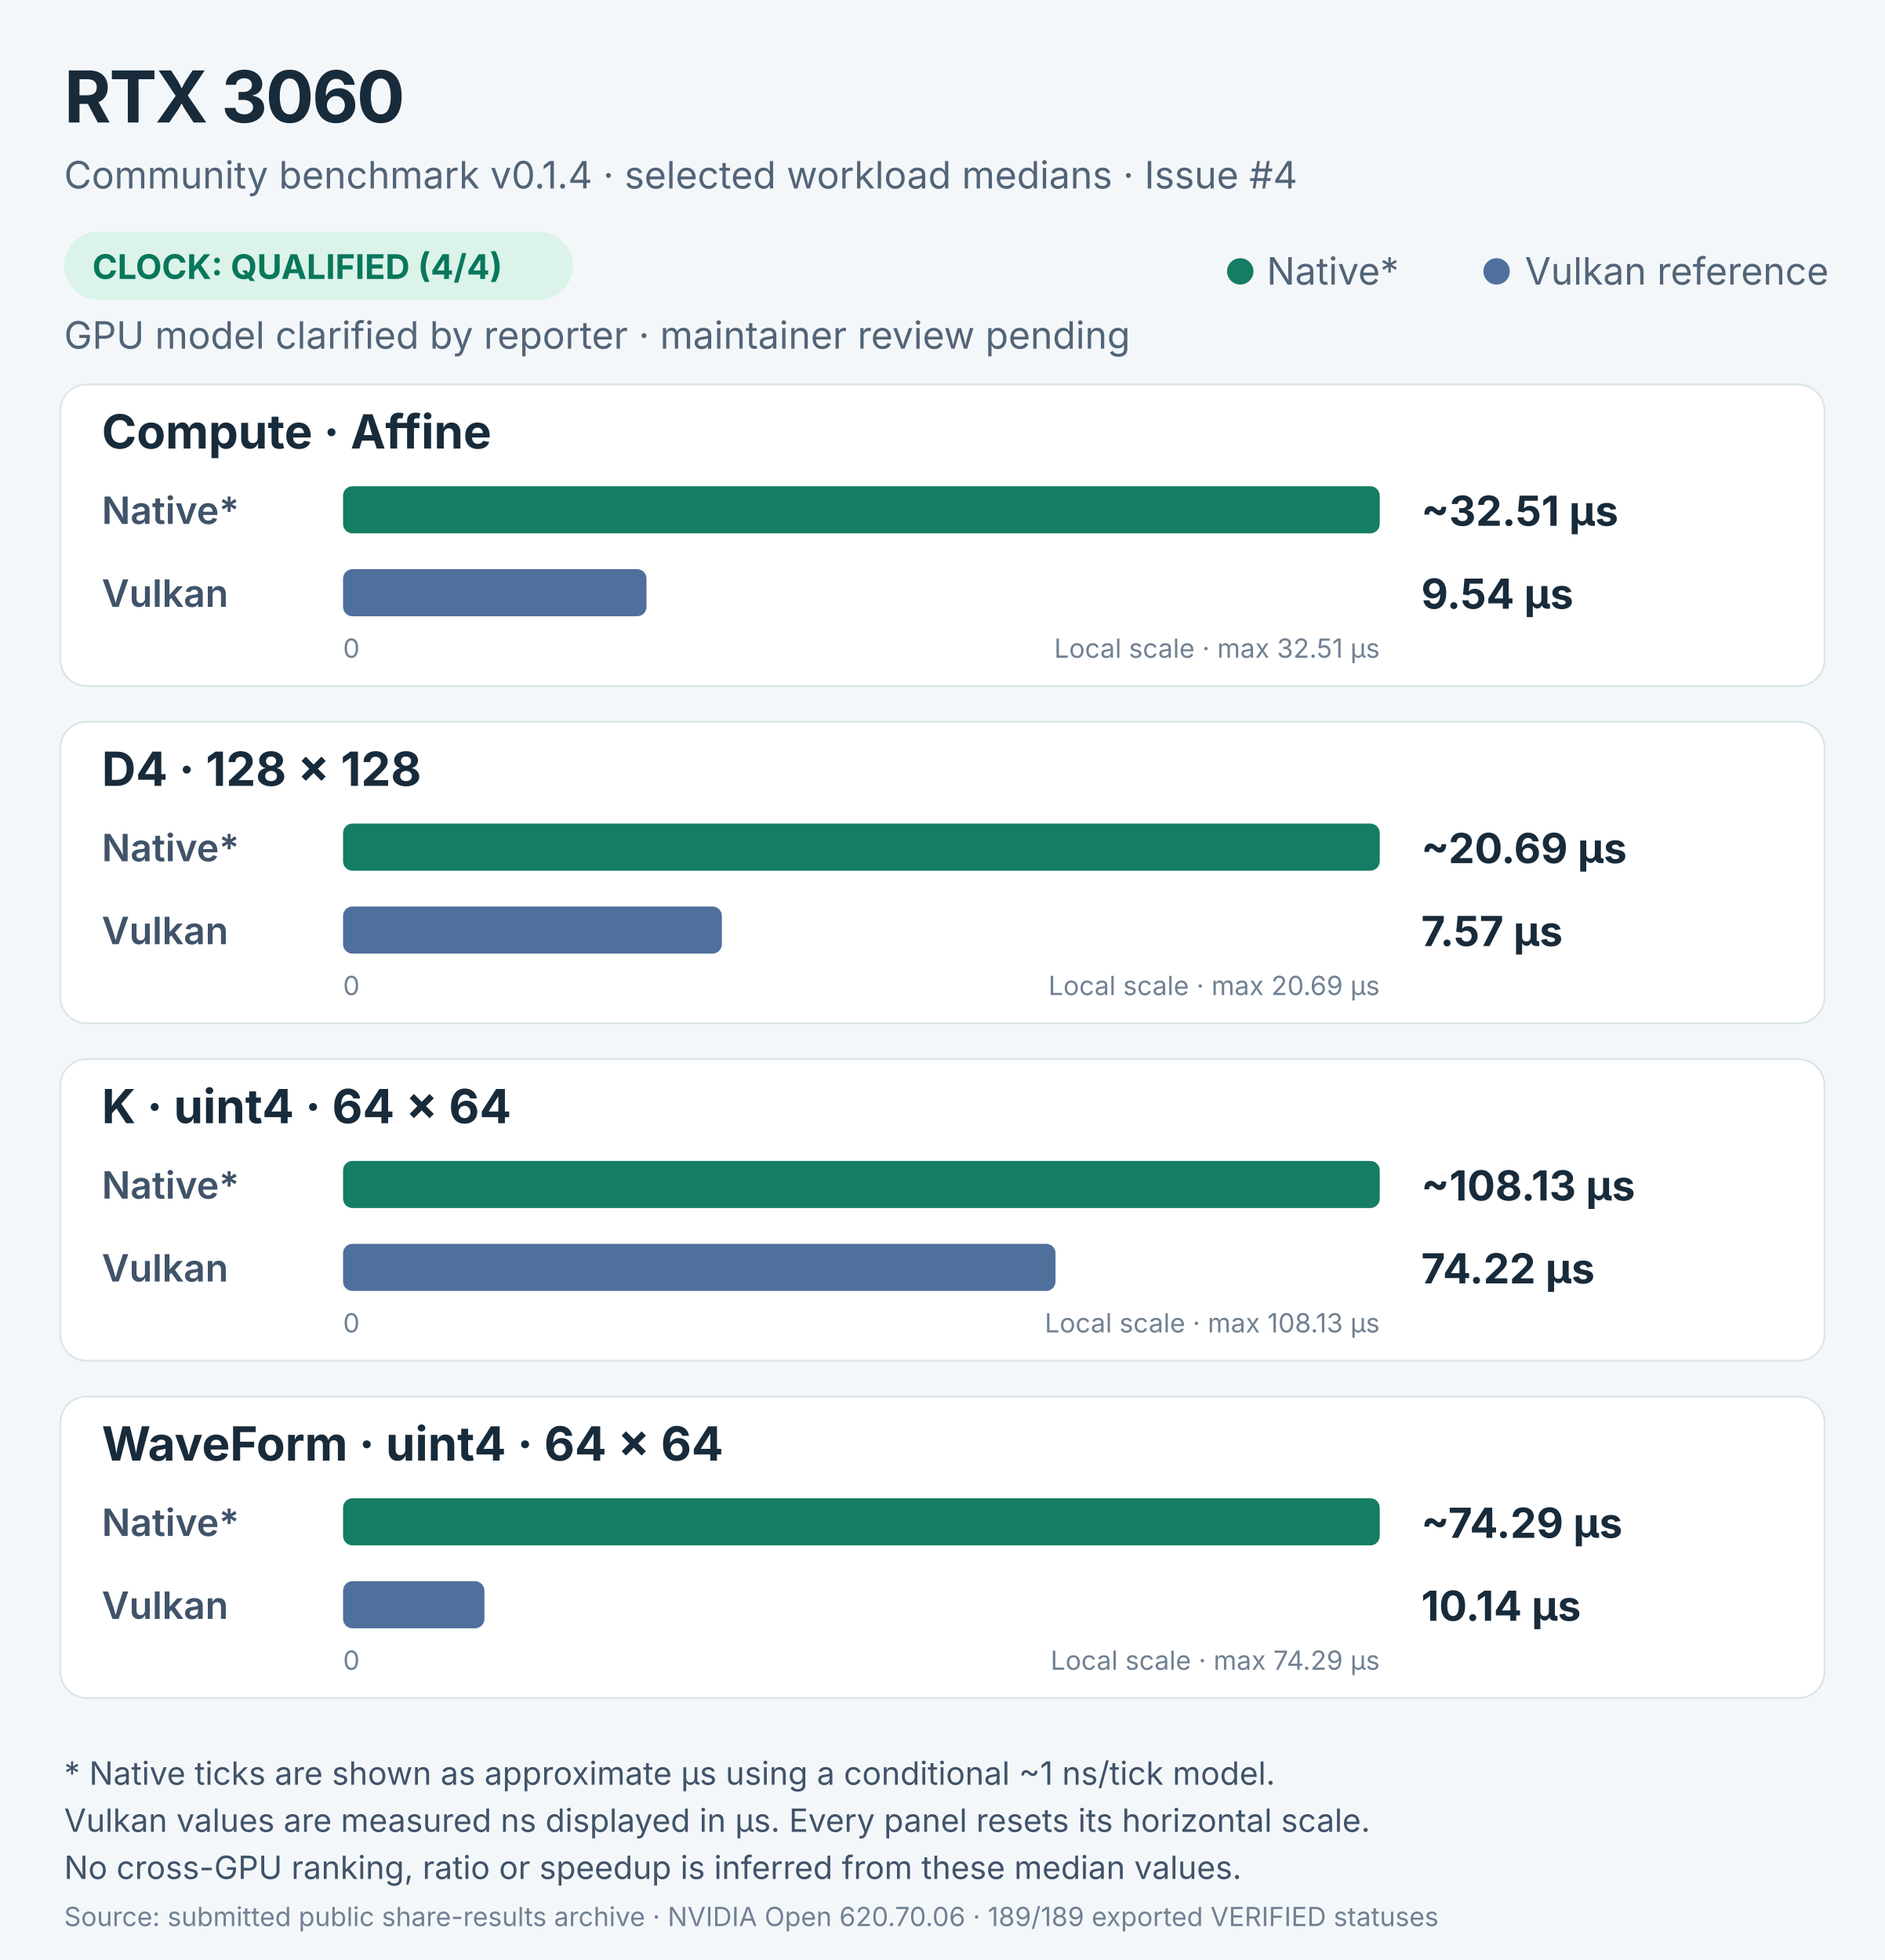
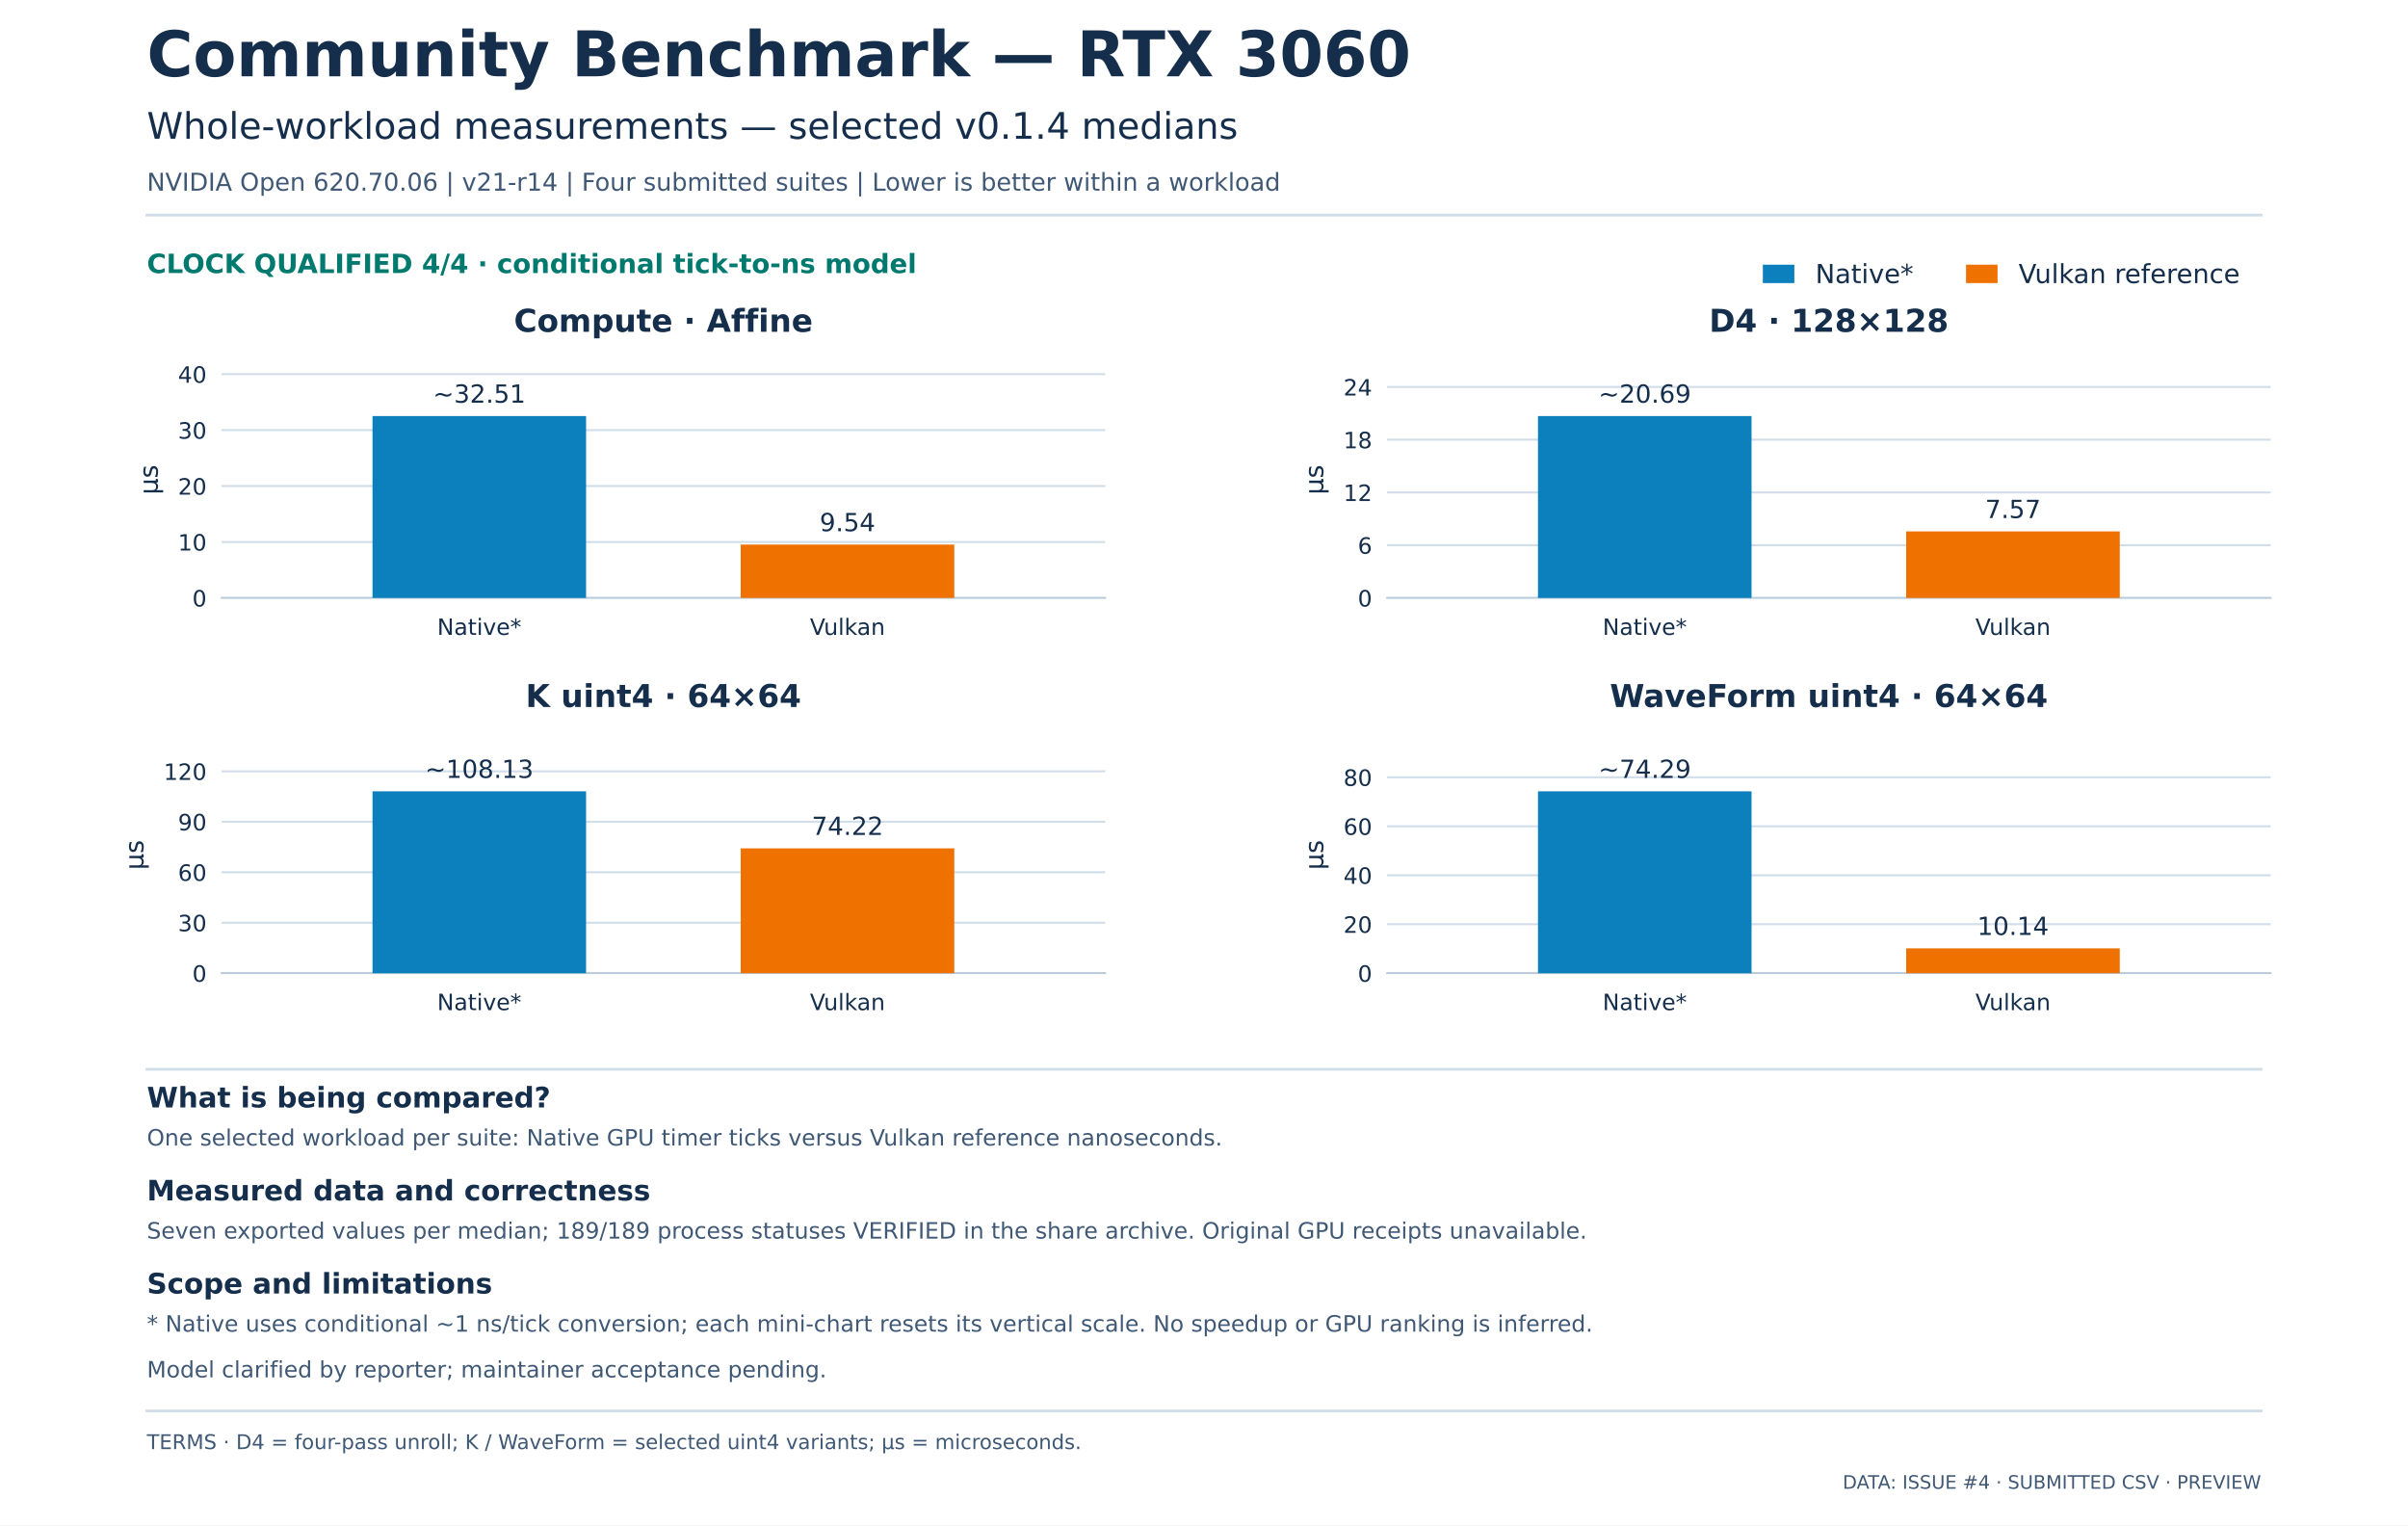
- <svg xmlns="http://www.w3.org/2000/svg" width="1000" height="1040" viewBox="0 0 1000 1040" role="img" aria-labelledby="title desc">
-   <style>
- text{font-family:Inter,system-ui,-apple-system,"Segoe UI",Arial,sans-serif;fill:#182b3b}
- .head{font-size:38px;font-weight:750;letter-spacing:-1px}
- .sub{font-size:20px;fill:#526477}
- .status{font-size:18px;font-weight:650;fill:#08775c}
- .workload{font-size:25px;font-weight:700}
- .label{font-size:20px;fill:#405369;font-weight:600}
- .value{font-size:22px;font-weight:750;font-variant-numeric:tabular-nums}
- .axis{font-size:14px;fill:#718193}
- .foot{font-size:17px;fill:#405369}
- </style>
-   <rect width="1000" height="1040" fill="#f4f7fa" />
-   <text x="34" y="65" class="head">RTX 3060</text>
-   <text x="34" y="100" class="sub">Community benchmark v0.1.4 · selected workload medians · Issue #4</text>
-   <rect x="34" y="123" width="270" height="36" rx="18" fill="#dbf3e9" />
-   <text x="49" y="148" class="status">CLOCK: QUALIFIED (4/4)</text>
-   <circle cx="658" cy="144" r="7" fill="#147d63" />
-   <text x="672" y="151" class="sub">Native*</text>
-   <circle cx="794" cy="144" r="7" fill="#4f709d" />
-   <text x="809" y="151" class="sub">Vulkan reference</text>
-   <text x="34" y="185" class="sub">GPU model clarified by reporter · maintainer review pending</text>
-   <rect x="32" y="204" width="936" height="160" rx="14" fill="#ffffff" stroke="#dce5e9" />
-   <text x="54" y="238" class="workload">Compute · Affine</text>
-   <text x="54" y="278" class="label">Native*</text>
-   <rect x="182" y="258" width="550" height="25" rx="5" fill="#147d63" />
-   <text x="754" y="279" class="value">~32.51 µs</text>
-   <text x="54" y="322" class="label">Vulkan</text>
-   <rect x="182" y="302" width="161" height="25" rx="5" fill="#4f709d" />
-   <text x="754" y="323" class="value">9.54 µs</text>
-   <text x="182" y="349" class="axis">0</text>
-   <text x="732" y="349" text-anchor="end" class="axis">Local scale · max 32.51 µs</text>
-   <rect x="32" y="383" width="936" height="160" rx="14" fill="#ffffff" stroke="#dce5e9" />
-   <text x="54" y="417" class="workload">D4 · 128 × 128</text>
-   <text x="54" y="457" class="label">Native*</text>
-   <rect x="182" y="437" width="550" height="25" rx="5" fill="#147d63" />
-   <text x="754" y="458" class="value">~20.69 µs</text>
-   <text x="54" y="501" class="label">Vulkan</text>
-   <rect x="182" y="481" width="201" height="25" rx="5" fill="#4f709d" />
-   <text x="754" y="502" class="value">7.57 µs</text>
-   <text x="182" y="528" class="axis">0</text>
-   <text x="732" y="528" text-anchor="end" class="axis">Local scale · max 20.69 µs</text>
-   <rect x="32" y="562" width="936" height="160" rx="14" fill="#ffffff" stroke="#dce5e9" />
-   <text x="54" y="596" class="workload">K · uint4 · 64 × 64</text>
-   <text x="54" y="636" class="label">Native*</text>
-   <rect x="182" y="616" width="550" height="25" rx="5" fill="#147d63" />
-   <text x="754" y="637" class="value">~108.13 µs</text>
-   <text x="54" y="680" class="label">Vulkan</text>
-   <rect x="182" y="660" width="378" height="25" rx="5" fill="#4f709d" />
-   <text x="754" y="681" class="value">74.22 µs</text>
-   <text x="182" y="707" class="axis">0</text>
-   <text x="732" y="707" text-anchor="end" class="axis">Local scale · max 108.13 µs</text>
-   <rect x="32" y="741" width="936" height="160" rx="14" fill="#ffffff" stroke="#dce5e9" />
-   <text x="54" y="775" class="workload">WaveForm · uint4 · 64 × 64</text>
-   <text x="54" y="815" class="label">Native*</text>
-   <rect x="182" y="795" width="550" height="25" rx="5" fill="#147d63" />
-   <text x="754" y="816" class="value">~74.29 µs</text>
-   <text x="54" y="859" class="label">Vulkan</text>
-   <rect x="182" y="839" width="75" height="25" rx="5" fill="#4f709d" />
-   <text x="754" y="860" class="value">10.14 µs</text>
-   <text x="182" y="886" class="axis">0</text>
-   <text x="732" y="886" text-anchor="end" class="axis">Local scale · max 74.29 µs</text>
-   <text x="34" y="947" class="foot">* Native ticks are shown as approximate µs using a conditional ~1 ns/tick model.</text>
-   <text x="34" y="972" class="foot">Vulkan values are measured ns displayed in µs. Every panel resets its horizontal scale.</text>
-   <text x="34" y="997" class="foot">No cross-GPU ranking, ratio or speedup is inferred from these median values.</text>
-   <text x="34" y="1022" class="axis">Source: submitted public share-results archive · NVIDIA Open 620.70.06 · 189/189 exported VERIFIED statuses</text>
+ <svg xmlns="http://www.w3.org/2000/svg" width="972pt" height="615.6pt" viewBox="0 0 972 615.6" version="1.1">
+   <defs>
+     <style type="text/css">*{stroke-linejoin: round; stroke-linecap: butt}</style>
+   </defs>
+   <g id="figure_1">
+     <g id="patch_1">
+       <path d="M 0 615.6  L 972 615.6  L 972 0  L 0 0  z " style="fill: #ffffff" />
+     </g>
+     <g id="axes_1">
+       <g id="patch_2">
+         <path d="M 89.424 241.315  L 446.148 241.315  L 446.148 145.897  L 89.424 145.897  z " style="fill: #ffffff" />
+       </g>
+       <g id="matplotlib.axis_1">
+         <g id="xtick_1">
+           <g id="line2d_1" />
+           <g id="text_1">
+             <text style="font-size: 9.1px; font-family: 'DejaVu Sans'; text-anchor: middle; fill: #152e4c" x="193.469" y="256.23" transform="rotate(-0 193.4685 256.2298)">Native*</text>
+           </g>
+         </g>
+         <g id="xtick_2">
+           <g id="line2d_2" />
+           <g id="text_2">
+             <text style="font-size: 9.1px; font-family: 'DejaVu Sans'; text-anchor: middle; fill: #152e4c" x="342.103" y="256.23" transform="rotate(-0 342.1035 256.2298)">Vulkan</text>
+           </g>
+         </g>
+       </g>
+       <g id="matplotlib.axis_2">
+         <g id="ytick_1">
+           <g id="line2d_3">
+             <path d="M 89.424 241.315  L 446.148 241.315  " clip-path="url(#pf90b617112)" style="fill: none; stroke: #d1deea; stroke-width: 0.82; stroke-linecap: square" />
+           </g>
+           <g id="line2d_4" />
+           <g id="text_3">
+             <text style="font-size: 9.1px; font-family: 'DejaVu Sans'; text-anchor: end; fill: #152e4c" x="83.424" y="244.772" transform="rotate(-0 83.424 244.7725)">0</text>
+           </g>
+         </g>
+         <g id="ytick_2">
+           <g id="line2d_5">
+             <path d="M 89.424 218.739  L 446.148 218.739  " clip-path="url(#pf90b617112)" style="fill: none; stroke: #d1deea; stroke-width: 0.82; stroke-linecap: square" />
+           </g>
+           <g id="line2d_6" />
+           <g id="text_4">
+             <text style="font-size: 9.1px; font-family: 'DejaVu Sans'; text-anchor: end; fill: #152e4c" x="83.424" y="222.197" transform="rotate(-0 83.424 222.1967)">10</text>
+           </g>
+         </g>
+         <g id="ytick_3">
+           <g id="line2d_7">
+             <path d="M 89.424 196.164  L 446.148 196.164  " clip-path="url(#pf90b617112)" style="fill: none; stroke: #d1deea; stroke-width: 0.82; stroke-linecap: square" />
+           </g>
+           <g id="line2d_8" />
+           <g id="text_5">
+             <text style="font-size: 9.1px; font-family: 'DejaVu Sans'; text-anchor: end; fill: #152e4c" x="83.424" y="199.621" transform="rotate(-0 83.424 199.6209)">20</text>
+           </g>
+         </g>
+         <g id="ytick_4">
+           <g id="line2d_9">
+             <path d="M 89.424 173.588  L 446.148 173.588  " clip-path="url(#pf90b617112)" style="fill: none; stroke: #d1deea; stroke-width: 0.82; stroke-linecap: square" />
+           </g>
+           <g id="line2d_10" />
+           <g id="text_6">
+             <text style="font-size: 9.1px; font-family: 'DejaVu Sans'; text-anchor: end; fill: #152e4c" x="83.424" y="177.045" transform="rotate(-0 83.424 177.0451)">30</text>
+           </g>
+         </g>
+         <g id="ytick_5">
+           <g id="line2d_11">
+             <path d="M 89.424 151.012  L 446.148 151.012  " clip-path="url(#pf90b617112)" style="fill: none; stroke: #d1deea; stroke-width: 0.82; stroke-linecap: square" />
+           </g>
+           <g id="line2d_12" />
+           <g id="text_7">
+             <text style="font-size: 9.1px; font-family: 'DejaVu Sans'; text-anchor: end; fill: #152e4c" x="83.424" y="154.469" transform="rotate(-0 83.424 154.4693)">40</text>
+           </g>
+         </g>
+         <g id="text_8">
+           <text style="font-size: 10.4px; font-family: 'DejaVu Sans'; text-anchor: middle; fill: #152e4c" x="63.681" y="193.606" transform="rotate(-90 63.68138 193.6062)">µs</text>
+         </g>
+       </g>
+       <g id="patch_3">
+         <path d="M 89.424 241.315  L 446.148 241.315  " style="fill: none; stroke: #b7c9d7; stroke-width: 0.7; stroke-linejoin: miter; stroke-linecap: square" />
+       </g>
+       <g id="patch_4">
+         <path d="M 150.364 241.315  L 236.573 241.315  L 236.573 167.917  L 150.364 167.917  z " clip-path="url(#pf90b617112)" style="fill: #0c80bd" />
+       </g>
+       <g id="patch_5">
+         <path d="M 298.999 241.315  L 385.208 241.315  L 385.208 219.787  L 298.999 219.787  z " clip-path="url(#pf90b617112)" style="fill: #ef7100" />
+       </g>
+       <g id="text_9">
+         <text style="font-size: 10.1px; font-family: 'DejaVu Sans'; text-anchor: middle; fill: #152e4c" x="193.469" y="162.513" transform="rotate(-0 193.4685 162.5133)">~32.51</text>
+       </g>
+       <g id="text_10">
+         <text style="font-size: 10.1px; font-family: 'DejaVu Sans'; text-anchor: middle; fill: #152e4c" x="342.103" y="214.383" transform="rotate(-0 342.1035 214.3835)">9.54</text>
+       </g>
+       <g id="text_11">
+         <text style="font-weight: 700; font-size: 12.7px; font-family: 'DejaVu Sans'; text-anchor: middle; fill: #152e4c" x="267.786" y="133.897" transform="rotate(-0 267.786 133.8972)">Compute · Affine</text>
+       </g>
+     </g>
+     <g id="axes_2">
+       <g id="patch_6">
+         <path d="M 559.872 241.315  L 916.596 241.315  L 916.596 145.897  L 559.872 145.897  z " style="fill: #ffffff" />
+       </g>
+       <g id="matplotlib.axis_3">
+         <g id="xtick_3">
+           <g id="line2d_13" />
+           <g id="text_12">
+             <text style="font-size: 9.1px; font-family: 'DejaVu Sans'; text-anchor: middle; fill: #152e4c" x="663.917" y="256.23" transform="rotate(-0 663.9165 256.2298)">Native*</text>
+           </g>
+         </g>
+         <g id="xtick_4">
+           <g id="line2d_14" />
+           <g id="text_13">
+             <text style="font-size: 9.1px; font-family: 'DejaVu Sans'; text-anchor: middle; fill: #152e4c" x="812.552" y="256.23" transform="rotate(-0 812.5515 256.2298)">Vulkan</text>
+           </g>
+         </g>
+       </g>
+       <g id="matplotlib.axis_4">
+         <g id="ytick_6">
+           <g id="line2d_15">
+             <path d="M 559.872 241.315  L 916.596 241.315  " clip-path="url(#p47ffd843cd)" style="fill: none; stroke: #d1deea; stroke-width: 0.82; stroke-linecap: square" />
+           </g>
+           <g id="line2d_16" />
+           <g id="text_14">
+             <text style="font-size: 9.1px; font-family: 'DejaVu Sans'; text-anchor: end; fill: #152e4c" x="553.872" y="244.772" transform="rotate(-0 553.872 244.7725)">0</text>
+           </g>
+         </g>
+         <g id="ytick_7">
+           <g id="line2d_17">
+             <path d="M 559.872 220.028  L 916.596 220.028  " clip-path="url(#p47ffd843cd)" style="fill: none; stroke: #d1deea; stroke-width: 0.82; stroke-linecap: square" />
+           </g>
+           <g id="line2d_18" />
+           <g id="text_15">
+             <text style="font-size: 9.1px; font-family: 'DejaVu Sans'; text-anchor: end; fill: #152e4c" x="553.872" y="223.485" transform="rotate(-0 553.872 223.4852)">6</text>
+           </g>
+         </g>
+         <g id="ytick_8">
+           <g id="line2d_19">
+             <path d="M 559.872 198.741  L 916.596 198.741  " clip-path="url(#p47ffd843cd)" style="fill: none; stroke: #d1deea; stroke-width: 0.82; stroke-linecap: square" />
+           </g>
+           <g id="line2d_20" />
+           <g id="text_16">
+             <text style="font-size: 9.1px; font-family: 'DejaVu Sans'; text-anchor: end; fill: #152e4c" x="553.872" y="202.198" transform="rotate(-0 553.872 202.198)">12</text>
+           </g>
+         </g>
+         <g id="ytick_9">
+           <g id="line2d_21">
+             <path d="M 559.872 177.453  L 916.596 177.453  " clip-path="url(#p47ffd843cd)" style="fill: none; stroke: #d1deea; stroke-width: 0.82; stroke-linecap: square" />
+           </g>
+           <g id="line2d_22" />
+           <g id="text_17">
+             <text style="font-size: 9.1px; font-family: 'DejaVu Sans'; text-anchor: end; fill: #152e4c" x="553.872" y="180.911" transform="rotate(-0 553.872 180.9107)">18</text>
+           </g>
+         </g>
+         <g id="ytick_10">
+           <g id="line2d_23">
+             <path d="M 559.872 156.166  L 916.596 156.166  " clip-path="url(#p47ffd843cd)" style="fill: none; stroke: #d1deea; stroke-width: 0.82; stroke-linecap: square" />
+           </g>
+           <g id="line2d_24" />
+           <g id="text_18">
+             <text style="font-size: 9.1px; font-family: 'DejaVu Sans'; text-anchor: end; fill: #152e4c" x="553.872" y="159.623" transform="rotate(-0 553.872 159.6235)">24</text>
+           </g>
+         </g>
+         <g id="text_19">
+           <text style="font-size: 10.4px; font-family: 'DejaVu Sans'; text-anchor: middle; fill: #152e4c" x="534.129" y="193.606" transform="rotate(-90 534.1294 193.6062)">µs</text>
+         </g>
+       </g>
+       <g id="patch_7">
+         <path d="M 559.872 241.315  L 916.596 241.315  " style="fill: none; stroke: #b7c9d7; stroke-width: 0.7; stroke-linejoin: miter; stroke-linecap: square" />
+       </g>
+       <g id="patch_8">
+         <path d="M 620.812 241.315  L 707.021 241.315  L 707.021 167.917  L 620.812 167.917  z " clip-path="url(#p47ffd843cd)" style="fill: #0c80bd" />
+       </g>
+       <g id="patch_9">
+         <path d="M 769.447 241.315  L 855.656 241.315  L 855.656 214.465  L 769.447 214.465  z " clip-path="url(#p47ffd843cd)" style="fill: #ef7100" />
+       </g>
+       <g id="text_20">
+         <text style="font-size: 10.1px; font-family: 'DejaVu Sans'; text-anchor: middle; fill: #152e4c" x="663.917" y="162.513" transform="rotate(-0 663.9165 162.5133)">~20.69</text>
+       </g>
+       <g id="text_21">
+         <text style="font-size: 10.1px; font-family: 'DejaVu Sans'; text-anchor: middle; fill: #152e4c" x="812.552" y="209.061" transform="rotate(-0 812.5515 209.0615)">7.57</text>
+       </g>
+       <g id="text_22">
+         <text style="font-weight: 700; font-size: 12.7px; font-family: 'DejaVu Sans'; text-anchor: middle; fill: #152e4c" x="738.234" y="133.897" transform="rotate(-0 738.234 133.8972)">D4 · 128×128</text>
+       </g>
+     </g>
+     <g id="axes_3">
+       <g id="patch_10">
+         <path d="M 89.424 392.753  L 446.148 392.753  L 446.148 297.335  L 89.424 297.335  z " style="fill: #ffffff" />
+       </g>
+       <g id="matplotlib.axis_5">
+         <g id="xtick_5">
+           <g id="line2d_25" />
+           <g id="text_23">
+             <text style="font-size: 9.1px; font-family: 'DejaVu Sans'; text-anchor: middle; fill: #152e4c" x="193.469" y="407.667" transform="rotate(-0 193.4685 407.6674)">Native*</text>
+           </g>
+         </g>
+         <g id="xtick_6">
+           <g id="line2d_26" />
+           <g id="text_24">
+             <text style="font-size: 9.1px; font-family: 'DejaVu Sans'; text-anchor: middle; fill: #152e4c" x="342.103" y="407.667" transform="rotate(-0 342.1035 407.6674)">Vulkan</text>
+           </g>
+         </g>
+       </g>
+       <g id="matplotlib.axis_6">
+         <g id="ytick_11">
+           <g id="line2d_27">
+             <path d="M 89.424 392.753  L 446.148 392.753  " clip-path="url(#p87162da46b)" style="fill: none; stroke: #d1deea; stroke-width: 0.82; stroke-linecap: square" />
+           </g>
+           <g id="line2d_28" />
+           <g id="text_25">
+             <text style="font-size: 9.1px; font-family: 'DejaVu Sans'; text-anchor: end; fill: #152e4c" x="83.424" y="396.21" transform="rotate(-0 83.424 396.2101)">0</text>
+           </g>
+         </g>
+         <g id="ytick_12">
+           <g id="line2d_29">
+             <path d="M 89.424 372.388  L 446.148 372.388  " clip-path="url(#p87162da46b)" style="fill: none; stroke: #d1deea; stroke-width: 0.82; stroke-linecap: square" />
+           </g>
+           <g id="line2d_30" />
+           <g id="text_26">
+             <text style="font-size: 9.1px; font-family: 'DejaVu Sans'; text-anchor: end; fill: #152e4c" x="83.424" y="375.846" transform="rotate(-0 83.424 375.8458)">30</text>
+           </g>
+         </g>
+         <g id="ytick_13">
+           <g id="line2d_31">
+             <path d="M 89.424 352.024  L 446.148 352.024  " clip-path="url(#p87162da46b)" style="fill: none; stroke: #d1deea; stroke-width: 0.82; stroke-linecap: square" />
+           </g>
+           <g id="line2d_32" />
+           <g id="text_27">
+             <text style="font-size: 9.1px; font-family: 'DejaVu Sans'; text-anchor: end; fill: #152e4c" x="83.424" y="355.481" transform="rotate(-0 83.424 355.4814)">60</text>
+           </g>
+         </g>
+         <g id="ytick_14">
+           <g id="line2d_33">
+             <path d="M 89.424 331.66  L 446.148 331.66  " clip-path="url(#p87162da46b)" style="fill: none; stroke: #d1deea; stroke-width: 0.82; stroke-linecap: square" />
+           </g>
+           <g id="line2d_34" />
+           <g id="text_28">
+             <text style="font-size: 9.1px; font-family: 'DejaVu Sans'; text-anchor: end; fill: #152e4c" x="83.424" y="335.117" transform="rotate(-0 83.424 335.1171)">90</text>
+           </g>
+         </g>
+         <g id="ytick_15">
+           <g id="line2d_35">
+             <path d="M 89.424 311.295  L 446.148 311.295  " clip-path="url(#p87162da46b)" style="fill: none; stroke: #d1deea; stroke-width: 0.82; stroke-linecap: square" />
+           </g>
+           <g id="line2d_36" />
+           <g id="text_29">
+             <text style="font-size: 9.1px; font-family: 'DejaVu Sans'; text-anchor: end; fill: #152e4c" x="83.424" y="314.753" transform="rotate(-0 83.424 314.7528)">120</text>
+           </g>
+         </g>
+         <g id="text_30">
+           <text style="font-size: 10.4px; font-family: 'DejaVu Sans'; text-anchor: middle; fill: #152e4c" x="57.892" y="345.044" transform="rotate(-90 57.8915 345.0438)">µs</text>
+         </g>
+       </g>
+       <g id="patch_11">
+         <path d="M 89.424 392.753  L 446.148 392.753  " style="fill: none; stroke: #b7c9d7; stroke-width: 0.7; stroke-linejoin: miter; stroke-linecap: square" />
+       </g>
+       <g id="patch_12">
+         <path d="M 150.364 392.753  L 236.573 392.753  L 236.573 319.354  L 150.364 319.354  z " clip-path="url(#p87162da46b)" style="fill: #0c80bd" />
+       </g>
+       <g id="patch_13">
+         <path d="M 298.999 392.753  L 385.208 392.753  L 385.208 342.369  L 298.999 342.369  z " clip-path="url(#p87162da46b)" style="fill: #ef7100" />
+       </g>
+       <g id="text_31">
+         <text style="font-size: 10.1px; font-family: 'DejaVu Sans'; text-anchor: middle; fill: #152e4c" x="193.469" y="313.951" transform="rotate(-0 193.4685 313.9509)">~108.13</text>
+       </g>
+       <g id="text_32">
+         <text style="font-size: 10.1px; font-family: 'DejaVu Sans'; text-anchor: middle; fill: #152e4c" x="342.103" y="336.965" transform="rotate(-0 342.1035 336.9653)">74.22</text>
+       </g>
+       <g id="text_33">
+         <text style="font-weight: 700; font-size: 12.7px; font-family: 'DejaVu Sans'; text-anchor: middle; fill: #152e4c" x="267.786" y="285.335" transform="rotate(-0 267.786 285.3348)">K uint4 · 64×64</text>
+       </g>
+     </g>
+     <g id="axes_4">
+       <g id="patch_14">
+         <path d="M 559.872 392.753  L 916.596 392.753  L 916.596 297.335  L 559.872 297.335  z " style="fill: #ffffff" />
+       </g>
+       <g id="matplotlib.axis_7">
+         <g id="xtick_7">
+           <g id="line2d_37" />
+           <g id="text_34">
+             <text style="font-size: 9.1px; font-family: 'DejaVu Sans'; text-anchor: middle; fill: #152e4c" x="663.917" y="407.667" transform="rotate(-0 663.9165 407.6674)">Native*</text>
+           </g>
+         </g>
+         <g id="xtick_8">
+           <g id="line2d_38" />
+           <g id="text_35">
+             <text style="font-size: 9.1px; font-family: 'DejaVu Sans'; text-anchor: middle; fill: #152e4c" x="812.552" y="407.667" transform="rotate(-0 812.5515 407.6674)">Vulkan</text>
+           </g>
+         </g>
+       </g>
+       <g id="matplotlib.axis_8">
+         <g id="ytick_16">
+           <g id="line2d_39">
+             <path d="M 559.872 392.753  L 916.596 392.753  " clip-path="url(#pd8f88adcad)" style="fill: none; stroke: #d1deea; stroke-width: 0.82; stroke-linecap: square" />
+           </g>
+           <g id="line2d_40" />
+           <g id="text_36">
+             <text style="font-size: 9.1px; font-family: 'DejaVu Sans'; text-anchor: end; fill: #152e4c" x="553.872" y="396.21" transform="rotate(-0 553.872 396.2101)">0</text>
+           </g>
+         </g>
+         <g id="ytick_17">
+           <g id="line2d_41">
+             <path d="M 559.872 372.992  L 916.596 372.992  " clip-path="url(#pd8f88adcad)" style="fill: none; stroke: #d1deea; stroke-width: 0.82; stroke-linecap: square" />
+           </g>
+           <g id="line2d_42" />
+           <g id="text_37">
+             <text style="font-size: 9.1px; font-family: 'DejaVu Sans'; text-anchor: end; fill: #152e4c" x="553.872" y="376.45" transform="rotate(-0 553.872 376.4496)">20</text>
+           </g>
+         </g>
+         <g id="ytick_18">
+           <g id="line2d_43">
+             <path d="M 559.872 353.232  L 916.596 353.232  " clip-path="url(#pd8f88adcad)" style="fill: none; stroke: #d1deea; stroke-width: 0.82; stroke-linecap: square" />
+           </g>
+           <g id="line2d_44" />
+           <g id="text_38">
+             <text style="font-size: 9.1px; font-family: 'DejaVu Sans'; text-anchor: end; fill: #152e4c" x="553.872" y="356.689" transform="rotate(-0 553.872 356.6891)">40</text>
+           </g>
+         </g>
+         <g id="ytick_19">
+           <g id="line2d_45">
+             <path d="M 559.872 333.471  L 916.596 333.471  " clip-path="url(#pd8f88adcad)" style="fill: none; stroke: #d1deea; stroke-width: 0.82; stroke-linecap: square" />
+           </g>
+           <g id="line2d_46" />
+           <g id="text_39">
+             <text style="font-size: 9.1px; font-family: 'DejaVu Sans'; text-anchor: end; fill: #152e4c" x="553.872" y="336.929" transform="rotate(-0 553.872 336.9285)">60</text>
+           </g>
+         </g>
+         <g id="ytick_20">
+           <g id="line2d_47">
+             <path d="M 559.872 313.711  L 916.596 313.711  " clip-path="url(#pd8f88adcad)" style="fill: none; stroke: #d1deea; stroke-width: 0.82; stroke-linecap: square" />
+           </g>
+           <g id="line2d_48" />
+           <g id="text_40">
+             <text style="font-size: 9.1px; font-family: 'DejaVu Sans'; text-anchor: end; fill: #152e4c" x="553.872" y="317.168" transform="rotate(-0 553.872 317.168)">80</text>
+           </g>
+         </g>
+         <g id="text_41">
+           <text style="font-size: 10.4px; font-family: 'DejaVu Sans'; text-anchor: middle; fill: #152e4c" x="534.129" y="345.044" transform="rotate(-90 534.1294 345.0438)">µs</text>
+         </g>
+       </g>
+       <g id="patch_15">
+         <path d="M 559.872 392.753  L 916.596 392.753  " style="fill: none; stroke: #b7c9d7; stroke-width: 0.7; stroke-linejoin: miter; stroke-linecap: square" />
+       </g>
+       <g id="patch_16">
+         <path d="M 620.812 392.753  L 707.021 392.753  L 707.021 319.354  L 620.812 319.354  z " clip-path="url(#pd8f88adcad)" style="fill: #0c80bd" />
+       </g>
+       <g id="patch_17">
+         <path d="M 769.447 392.753  L 855.656 392.753  L 855.656 382.73  L 769.447 382.73  z " clip-path="url(#pd8f88adcad)" style="fill: #ef7100" />
+       </g>
+       <g id="text_42">
+         <text style="font-size: 10.1px; font-family: 'DejaVu Sans'; text-anchor: middle; fill: #152e4c" x="663.917" y="313.951" transform="rotate(-0 663.9165 313.9509)">~74.29</text>
+       </g>
+       <g id="text_43">
+         <text style="font-size: 10.1px; font-family: 'DejaVu Sans'; text-anchor: middle; fill: #152e4c" x="812.552" y="377.327" transform="rotate(-0 812.5515 377.3269)">10.14</text>
+       </g>
+       <g id="text_44">
+         <text style="font-weight: 700; font-size: 12.7px; font-family: 'DejaVu Sans'; text-anchor: middle; fill: #152e4c" x="738.234" y="285.335" transform="rotate(-0 738.234 285.3348)">WaveForm uint4 · 64×64</text>
+       </g>
+     </g>
+     <g id="line2d_49">
+       <path d="M 59.292 86.8  L 912.708 86.8  " style="fill: none; stroke: #d1deea; stroke-width: 1.15; stroke-linecap: square" />
+     </g>
+     <g id="line2d_50">
+       <path d="M 59.292 431.536  L 912.708 431.536  " style="fill: none; stroke: #d1deea; stroke-width: 1.15; stroke-linecap: square" />
+     </g>
+     <g id="line2d_51">
+       <path d="M 59.292 569.43  L 912.708 569.43  " style="fill: none; stroke: #d1deea; stroke-width: 1.15; stroke-linecap: square" />
+     </g>
+     <g id="text_45">
+       <text style="font-weight: 700; font-size: 25.4px; font-family: 'DejaVu Sans'; text-anchor: start; fill: #152e4c" x="59.292" y="30.78" transform="rotate(-0 59.292 30.78)">Community Benchmark — RTX 3060</text>
+     </g>
+     <g id="text_46">
+       <text style="font-size: 14.8px; font-family: 'DejaVu Sans'; text-anchor: start; fill: #152e4c" x="59.292" y="56.02" transform="rotate(-0 59.292 56.0196)">Whole-workload measurements — selected v0.1.4 medians</text>
+     </g>
+     <g id="text_47">
+       <text style="font-size: 9.9px; font-family: 'DejaVu Sans'; text-anchor: start; fill: #3f5875" x="59.292" y="76.95" transform="rotate(-0 59.292 76.95)">NVIDIA Open 620.70.06  |  v21-r14  |  Four submitted suites  |  Lower is better within a workload</text>
+     </g>
+     <g id="text_48">
+       <text style="font-weight: 700; font-size: 10.7px; font-family: 'DejaVu Sans'; text-anchor: start; fill: #00796e" x="59.292" y="110.192" transform="rotate(-0 59.292 110.1924)">CLOCK QUALIFIED 4/4 · conditional tick-to-ns model</text>
+     </g>
+     <g id="text_49">
+       <text style="font-weight: 700; font-size: 11.4px; font-family: 'DejaVu Sans'; text-anchor: start; fill: #152e4c" x="59.292" y="446.926" transform="rotate(-0 59.292 446.9256)">What is being compared?</text>
+     </g>
+     <g id="text_50">
+       <text style="font-size: 9.1px; font-family: 'DejaVu Sans'; text-anchor: start; fill: #3f5875" x="59.292" y="462.316" transform="rotate(-0 59.292 462.3156)">One selected workload per suite: Native GPU timer ticks versus Vulkan reference nanoseconds.</text>
+     </g>
+     <g id="text_51">
+       <text style="font-weight: 700; font-size: 11.4px; font-family: 'DejaVu Sans'; text-anchor: start; fill: #152e4c" x="59.292" y="484.477" transform="rotate(-0 59.292 484.4772)">Measured data and correctness</text>
+     </g>
+     <g id="text_52">
+       <text style="font-size: 9.1px; font-family: 'DejaVu Sans'; text-anchor: start; fill: #3f5875" x="59.292" y="499.867" transform="rotate(-0 59.292 499.8672)">Seven exported values per median; 189/189 process statuses VERIFIED in the share archive. Original GPU receipts unavailable.</text>
+     </g>
+     <g id="text_53">
+       <text style="font-weight: 700; font-size: 11.4px; font-family: 'DejaVu Sans'; text-anchor: start; fill: #152e4c" x="59.292" y="522.029" transform="rotate(-0 59.292 522.0288)">Scope and limitations</text>
+     </g>
+     <g id="text_54">
+       <text style="font-size: 9.1px; font-family: 'DejaVu Sans'; text-anchor: start; fill: #3f5875" x="59.292" y="537.419" transform="rotate(-0 59.292 537.4188)">* Native uses conditional ~1 ns/tick conversion; each mini-chart resets its vertical scale. No speedup or GPU ranking is inferred.</text>
+     </g>
+     <g id="text_55">
+       <text style="font-size: 9.1px; font-family: 'DejaVu Sans'; text-anchor: start; fill: #3f5875" x="59.292" y="555.887" transform="rotate(-0 59.292 555.8868)">Model clarified by reporter; maintainer acceptance pending.</text>
+     </g>
+     <g id="text_56">
+       <text style="font-size: 8.2px; font-family: 'DejaVu Sans'; text-anchor: start; fill: #3f5875" x="59.292" y="584.82" transform="rotate(-0 59.292 584.82)">TERMS  ·  D4 = four-pass unroll; K / WaveForm = selected uint4 variants; µs = microseconds.</text>
+     </g>
+     <g id="text_57">
+       <text style="font-size: 7.5px; font-family: 'DejaVu Sans'; text-anchor: end; fill: #3f5875" x="912.708" y="600.826" transform="rotate(-0 912.708 600.8256)">DATA: ISSUE #4 · SUBMITTED CSV · PREVIEW</text>
+     </g>
+     <g id="legend_1">
+       <g id="patch_18">
+         <path d="M 711.579 114.244  L 724.299 114.244  L 724.299 106.824  L 711.579 106.824  z " style="fill: #0c80bd" />
+       </g>
+       <g id="text_58">
+         <text style="font-size: 10.6px; font-family: 'DejaVu Sans'; text-anchor: start; fill: #152e4c" x="732.779" y="114.244" transform="rotate(-0 732.7794 114.2435)">Native*</text>
+       </g>
+       <g id="patch_19">
+         <path d="M 793.602 114.244  L 806.322 114.244  L 806.322 106.824  L 793.602 106.824  z " style="fill: #ef7100" />
+       </g>
+       <g id="text_59">
+         <text style="font-size: 10.6px; font-family: 'DejaVu Sans'; text-anchor: start; fill: #152e4c" x="814.802" y="114.244" transform="rotate(-0 814.8019 114.2435)">Vulkan reference</text>
+       </g>
+     </g>
+   </g>
+   <defs>
+     <clipPath id="pf90b617112">
+       <rect x="89.424" y="145.897" width="356.724" height="95.418" />
+     </clipPath>
+     <clipPath id="p47ffd843cd">
+       <rect x="559.872" y="145.897" width="356.724" height="95.418" />
+     </clipPath>
+     <clipPath id="p87162da46b">
+       <rect x="89.424" y="297.335" width="356.724" height="95.418" />
+     </clipPath>
+     <clipPath id="pd8f88adcad">
+       <rect x="559.872" y="297.335" width="356.724" height="95.418" />
+     </clipPath>
+   </defs>
</svg>
